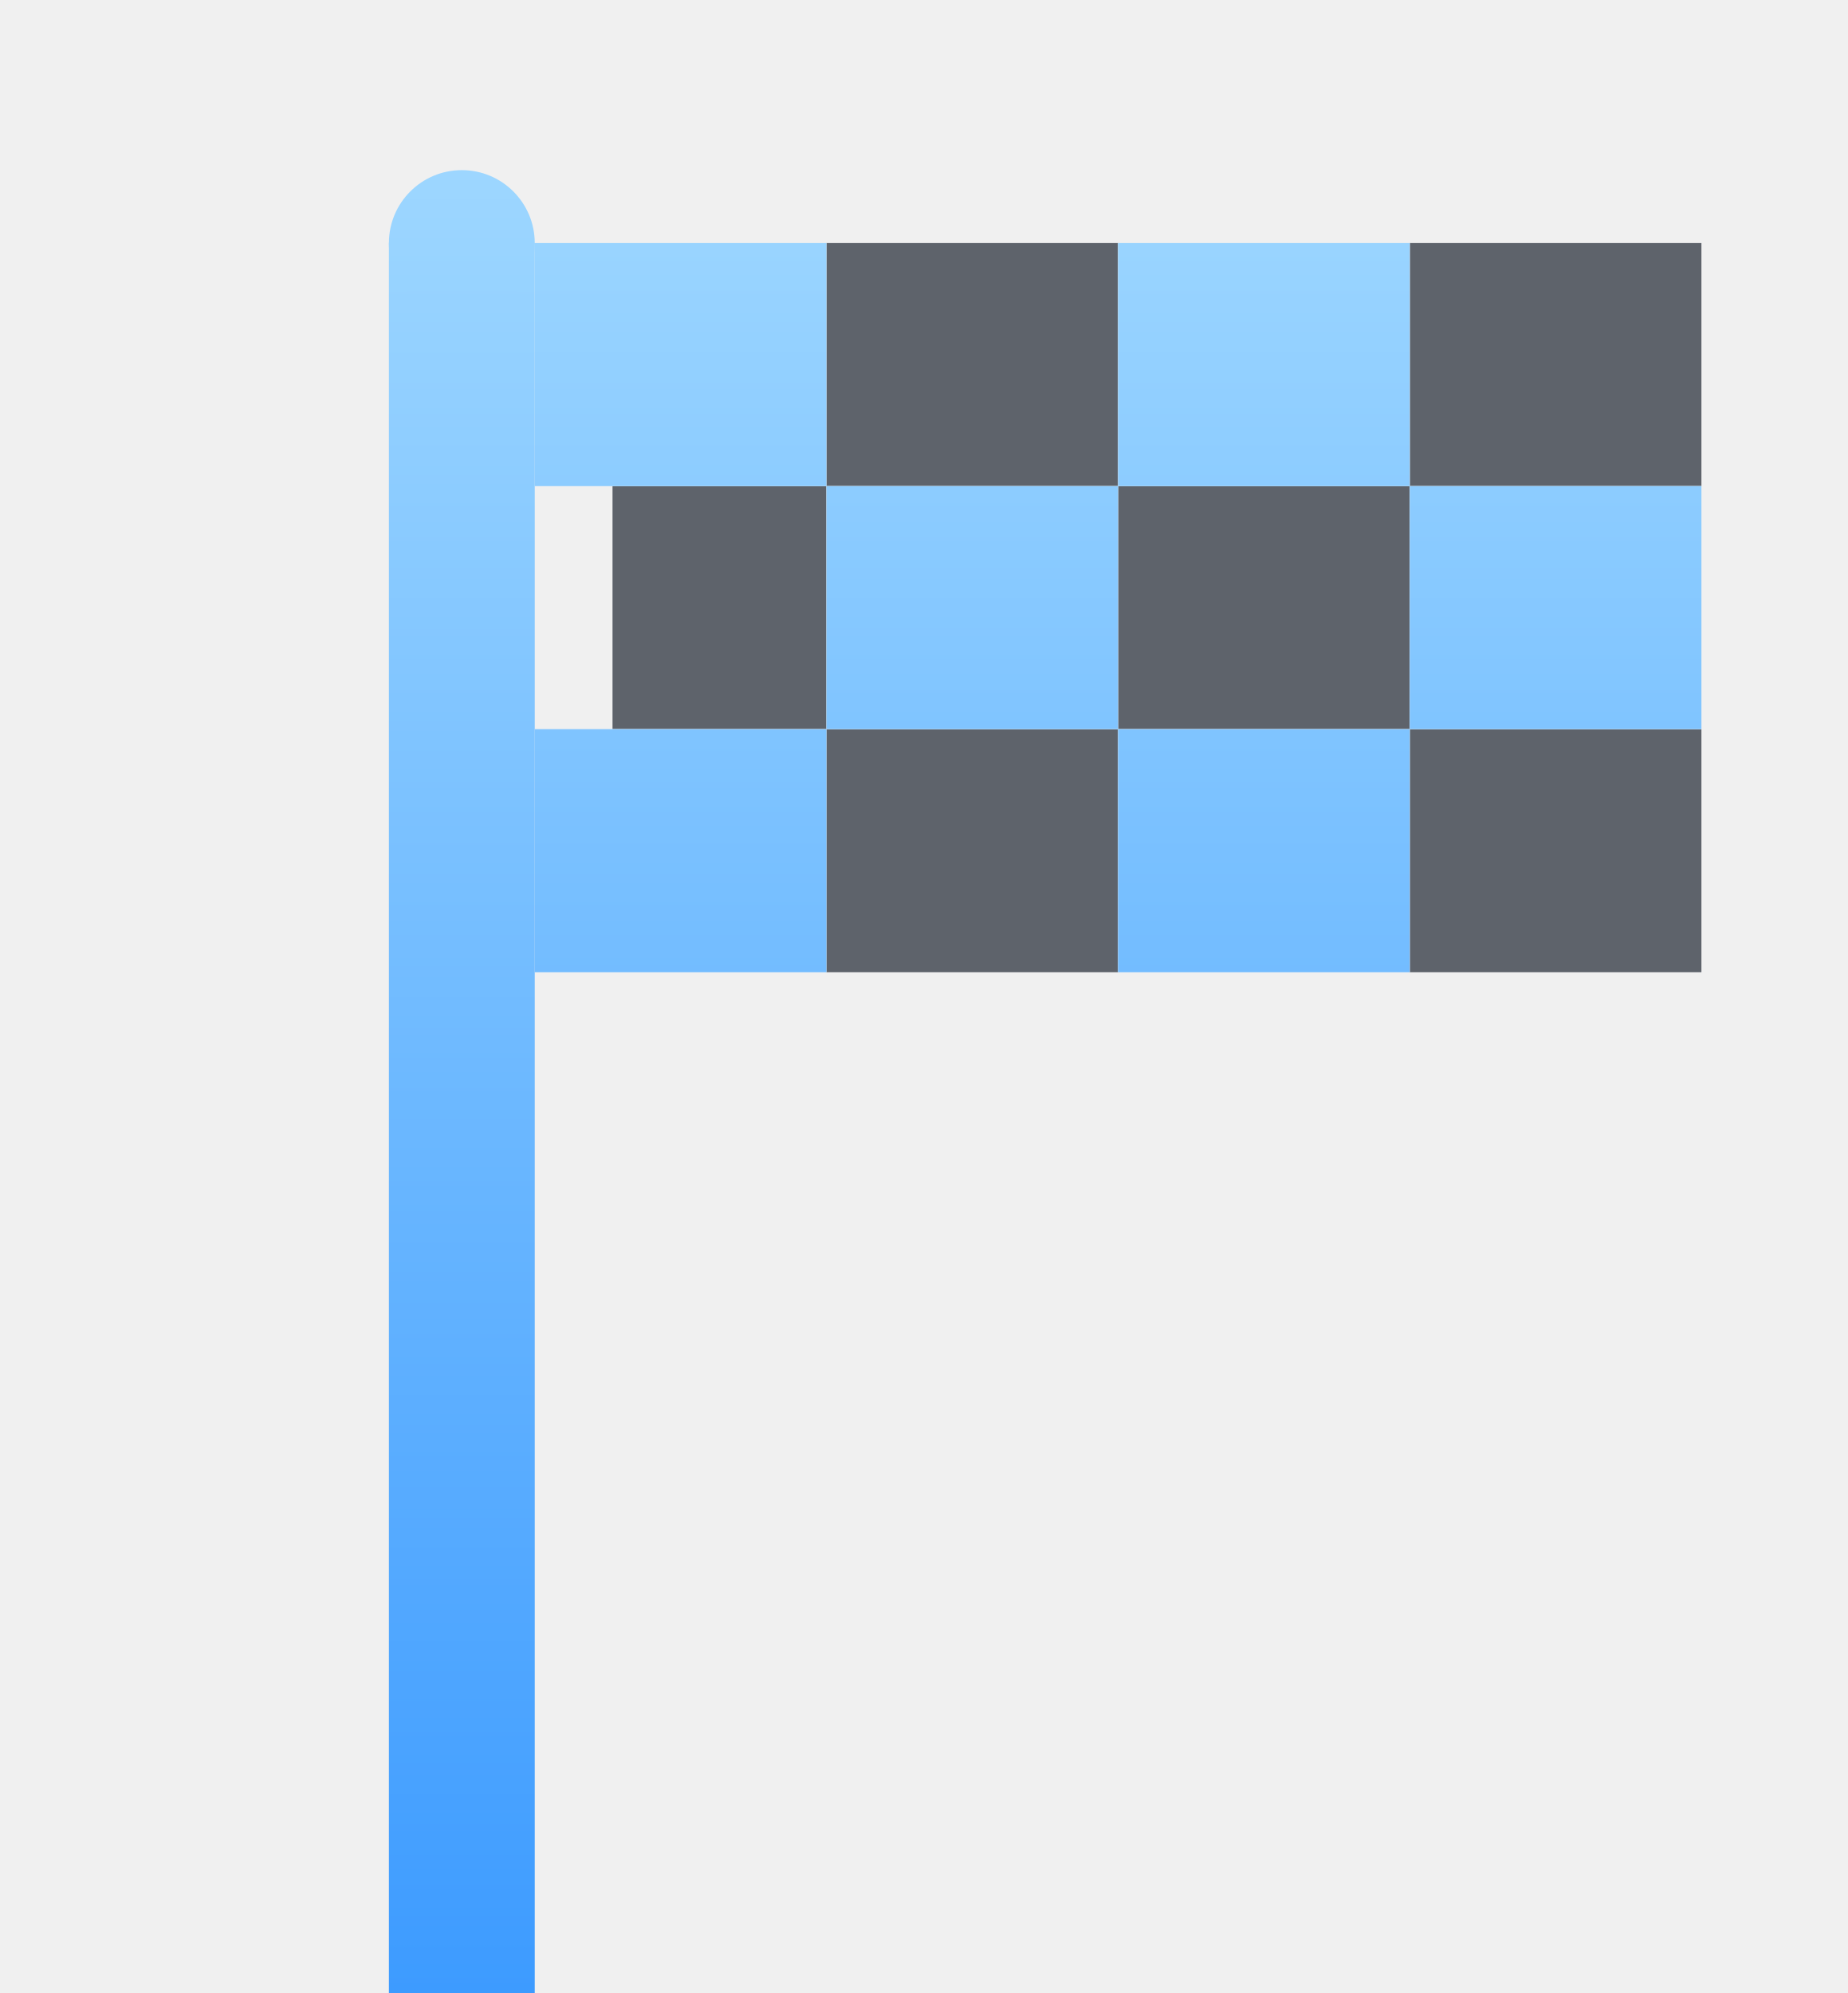
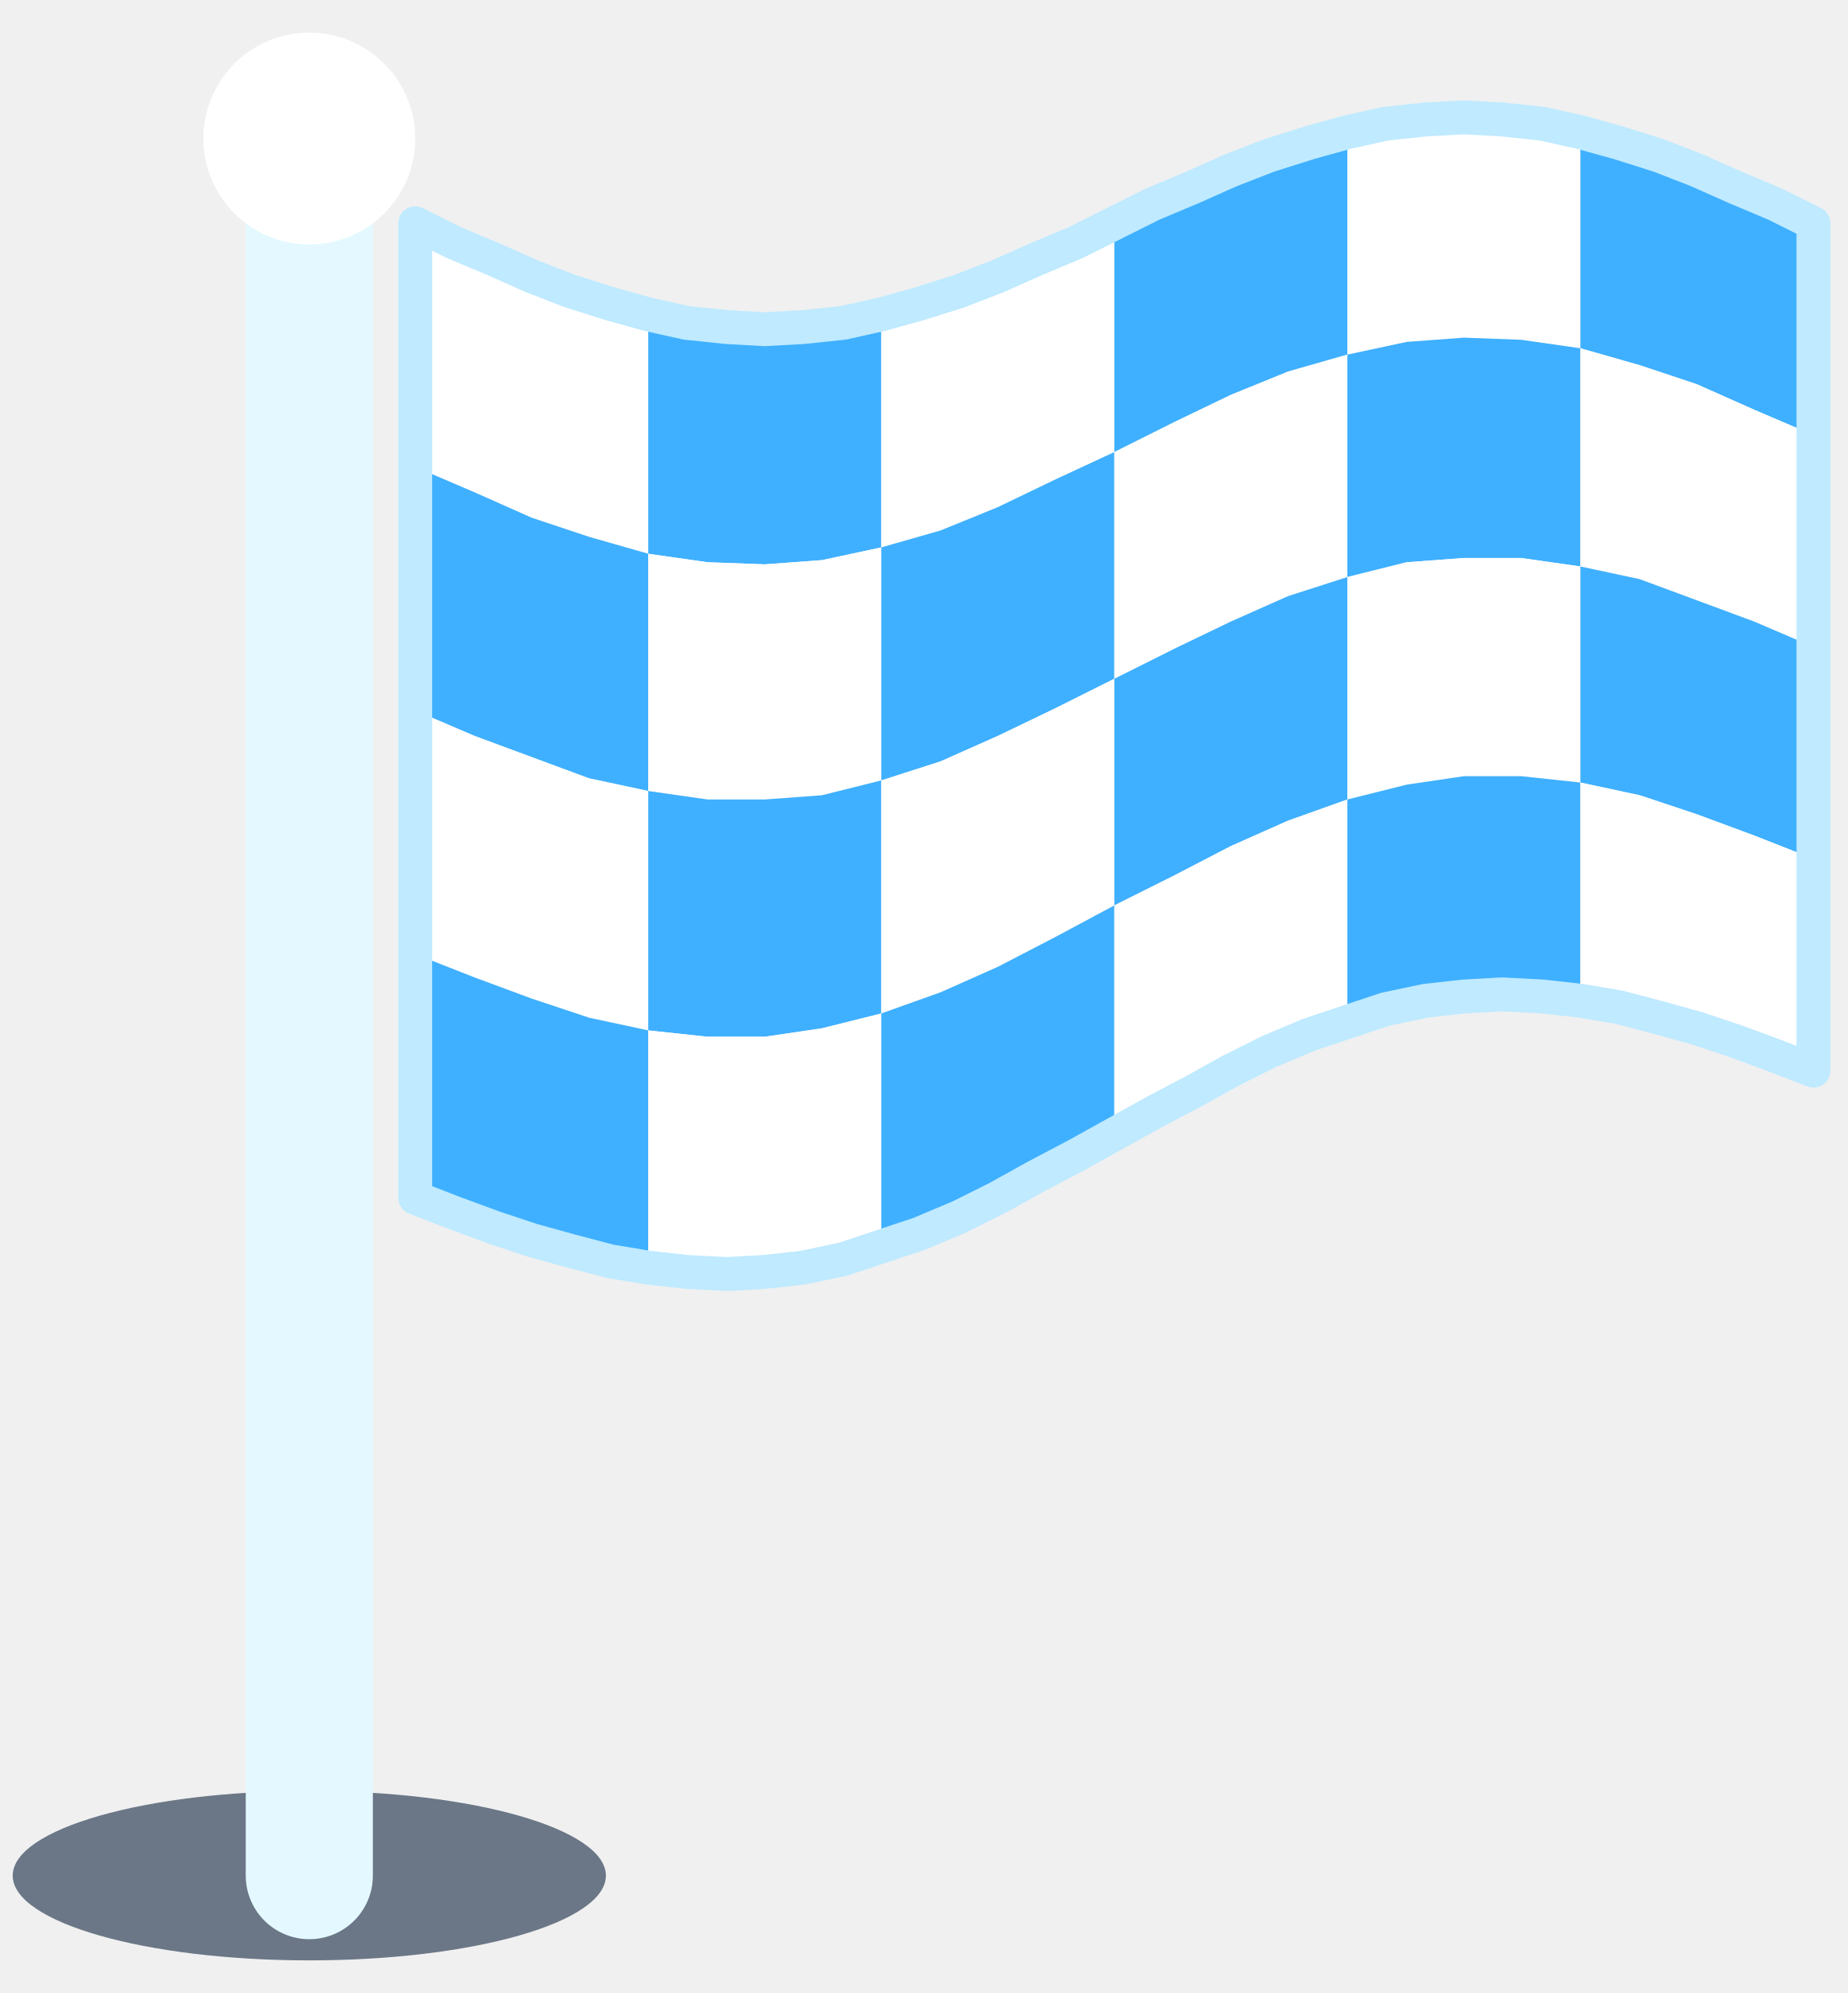
- <svg xmlns="http://www.w3.org/2000/svg" width="38" height="41" viewBox="0 0 38 41">
+ <svg xmlns="http://www.w3.org/2000/svg" width="87.20" height="94.08" viewBox="7.40 0.46 87.20 94.08">
  <defs>
-     <linearGradient id="b" gradientUnits="userSpaceOnUse" x1="0" y1="0" x2="0" y2="41">
-       <stop offset="0" stop-color="#A6DCFF" />
-       <stop offset="1" stop-color="#3D9BFF" />
+     <linearGradient id="b" x1="0" y1="0" x2="0" y2="96" gradientUnits="userSpaceOnUse">
+       <stop offset="0" stop-color="#e3f9ff" />
+       <stop offset="1" stop-color="#5cc4ff" />
    </linearGradient>
-     <mask id="k" maskUnits="userSpaceOnUse" x="-8" y="-8" width="54" height="57">
-       <rect x="-8" y="-8" width="54" height="57" fill="#fff" />
-       <path d="M9.5 44 L9.5 5" fill="none" stroke="#000" stroke-width="6.2" stroke-linejoin="round" />
-       <path d="M11 5h6v5h-6ZM23 5h6v5h-6ZM17 10h6v5h-6ZM29 10h6v5h-6ZM11 15h6v5h-6ZM23 15h6v5h-6Z" fill="#000" stroke="none" />
-       <circle cx="9.5" cy="5" r="1.5" fill="#000" />
-     </mask>
+     <filter id="glow" x="-20%" y="-20%" width="140%" height="140%">
+       <feGaussianBlur stdDeviation="1.6" result="g" />
+       <feMerge>
+         <feMergeNode in="g" />
+         <feMergeNode in="SourceGraphic" />
+       </feMerge>
+     </filter>
  </defs>
-   <g mask="url(#k)" fill="none" stroke="#5E636B">
-     <path d="M17 5h6v5h-6ZM29 5h6v5h-6ZM11 10h6v5h-6ZM23 10h6v5h-6ZM17 15h6v5h-6ZM29 15h6v5h-6Z" fill="#5E636B" stroke="none" />
-   </g>
-   <path d="M9.5 44 L9.5 5" fill="none" stroke="url(#b)" stroke-width="3" stroke-linejoin="round" />
-   <path d="M11 5h6v5h-6ZM23 5h6v5h-6ZM17 10h6v5h-6ZM29 10h6v5h-6ZM11 15h6v5h-6ZM23 15h6v5h-6Z" fill="url(#b)" stroke="none" />
-   <circle cx="9.5" cy="5" r="1.5" fill="url(#b)" />
+   <ellipse cx="22" cy="89" rx="14" ry="4" fill="#6b7787" />
+   <path d="M22,89 V9" stroke="#e3f9ff" stroke-width="6" stroke-linecap="round" />
+   <circle cx="22" cy="7" r="5" fill="#ffffff" />
+   <polygon points="27.0,11.0 29.8,12.3 32.5,13.5 35.2,14.5 38.0,15.3 38.0,26.6 35.2,25.8 32.5,24.9 29.8,23.7 27.0,22.5" fill="#ffffff" />
+   <polygon points="38.0,15.3 40.8,15.8 43.5,16.0 46.2,15.8 49.0,15.3 49.0,26.3 46.2,26.9 43.5,27.1 40.8,27.0 38.0,26.6" fill="#3fb0ff" />
+   <polygon points="49.0,15.3 51.8,14.5 54.5,13.5 57.2,12.3 60.0,11.0 60.0,21.8 57.2,23.1 54.5,24.4 51.8,25.5 49.0,26.3" fill="#ffffff" />
+   <polygon points="60.0,11.0 62.8,9.7 65.5,8.5 68.2,7.5 71.0,6.7 71.0,17.2 68.2,18.0 65.5,19.1 62.8,20.4 60.0,21.8" fill="#3fb0ff" />
+   <polygon points="71.0,6.7 73.8,6.2 76.5,6.0 79.2,6.2 82.0,6.7 82.0,16.9 79.2,16.5 76.5,16.4 73.8,16.6 71.0,17.2" fill="#ffffff" />
+   <polygon points="82.0,6.7 84.8,7.5 87.5,8.5 90.2,9.7 93.0,11.0 93.0,21.0 90.2,19.8 87.5,18.6 84.8,17.7 82.0,16.9" fill="#3fb0ff" />
+   <polygon points="27.0,22.5 29.8,23.7 32.5,24.9 35.2,25.8 38.0,26.6 38.0,37.8 35.2,37.2 32.5,36.2 29.8,35.2 27.0,34.0" fill="#3fb0ff" />
+   <polygon points="38.0,26.6 40.8,27.0 43.5,27.1 46.2,26.9 49.0,26.3 49.0,37.3 46.2,38.0 43.5,38.2 40.8,38.2 38.0,37.8" fill="#ffffff" />
+   <polygon points="49.0,26.3 51.8,25.5 54.5,24.4 57.2,23.1 60.0,21.8 60.0,32.5 57.2,33.9 54.5,35.2 51.8,36.4 49.0,37.3" fill="#3fb0ff" />
+   <polygon points="60.0,21.8 62.8,20.4 65.5,19.1 68.2,18.0 71.0,17.2 71.0,27.7 68.2,28.6 65.5,29.8 62.8,31.1 60.0,32.5" fill="#ffffff" />
+   <polygon points="71.0,17.2 73.8,16.6 76.5,16.4 79.2,16.5 82.0,16.9 82.0,27.2 79.2,26.8 76.5,26.8 73.8,27.0 71.0,27.7" fill="#3fb0ff" />
+   <polygon points="82.0,16.9 84.8,17.7 87.5,18.6 90.2,19.8 93.0,21.0 93.0,31.0 90.2,29.8 87.5,28.8 84.8,27.8 82.0,27.2" fill="#ffffff" />
+   <polygon points="27.0,34.0 29.8,35.2 32.5,36.2 35.2,37.2 38.0,37.8 38.0,49.1 35.2,48.5 32.5,47.6 29.8,46.6 27.0,45.5" fill="#ffffff" />
+   <polygon points="38.0,37.8 40.8,38.2 43.5,38.2 46.2,38.0 49.0,37.3 49.0,48.3 46.2,49.0 43.5,49.4 40.8,49.4 38.0,49.1" fill="#3fb0ff" />
+   <polygon points="49.0,37.3 51.8,36.4 54.5,35.2 57.2,33.9 60.0,32.5 60.0,43.2 57.2,44.7 54.5,46.1 51.8,47.3 49.0,48.3" fill="#ffffff" />
+   <polygon points="60.0,32.5 62.8,31.1 65.5,29.8 68.2,28.6 71.0,27.7 71.0,38.2 68.2,39.2 65.5,40.4 62.8,41.8 60.0,43.2" fill="#3fb0ff" />
+   <polygon points="71.0,27.7 73.8,27.0 76.5,26.8 79.2,26.8 82.0,27.2 82.0,37.4 79.2,37.1 76.5,37.1 73.8,37.5 71.0,38.2" fill="#ffffff" />
+   <polygon points="82.0,27.2 84.8,27.8 87.5,28.8 90.2,29.8 93.0,31.0 93.0,41.0 90.2,39.9 87.5,38.9 84.8,38.0 82.0,37.4" fill="#3fb0ff" />
+   <polygon points="27.0,45.5 29.8,46.6 32.5,47.6 35.2,48.5 38.0,49.1 38.0,60.3 35.2,59.8 32.5,59.0 29.8,58.0 27.0,57.0" fill="#3fb0ff" />
+   <polygon points="38.0,49.1 40.8,49.4 43.5,49.4 46.2,49.0 49.0,48.3 49.0,59.3 46.2,60.1 43.5,60.5 40.8,60.6 38.0,60.3" fill="#ffffff" />
+   <polygon points="49.0,48.3 51.8,47.3 54.5,46.1 57.2,44.7 60.0,43.2 60.0,54.0 57.2,55.5 54.5,57.0 51.8,58.3 49.0,59.3" fill="#3fb0ff" />
+   <polygon points="60.0,43.2 62.8,41.8 65.5,40.4 68.2,39.2 71.0,38.2 71.0,48.7 68.2,49.7 65.5,51.0 62.8,52.5 60.0,54.0" fill="#ffffff" />
+   <polygon points="71.0,38.2 73.8,37.5 76.5,37.1 79.2,37.1 82.0,37.4 82.0,47.7 79.2,47.4 76.5,47.5 73.8,47.9 71.0,48.7" fill="#3fb0ff" />
+   <polygon points="82.0,37.4 84.8,38.0 87.5,38.9 90.2,39.9 93.0,41.0 93.0,51.0 90.2,50.0 87.5,49.0 84.8,48.2 82.0,47.7" fill="#ffffff" />
+   <polygon points="27.0,11.0 28.8,11.9 30.7,12.7 32.5,13.5 34.3,14.2 36.2,14.8 38.0,15.3 39.8,15.7 41.7,15.9 43.5,16.0 45.3,15.9 47.2,15.7 49.0,15.3 50.8,14.8 52.7,14.2 54.5,13.5 56.3,12.7 58.2,11.9 60.0,11.0 61.8,10.1 63.7,9.3 65.5,8.5 67.3,7.8 69.2,7.2 71.0,6.7 72.8,6.3 74.7,6.1 76.5,6.0 78.3,6.1 80.2,6.3 82.0,6.7 83.8,7.2 85.7,7.8 87.5,8.5 89.3,9.3 91.2,10.1 93.0,11.0 93.0,51.0 91.2,50.3 89.3,49.6 87.5,49.0 85.7,48.5 83.8,48.0 82.0,47.7 80.2,47.5 78.3,47.4 76.5,47.5 74.7,47.7 72.8,48.1 71.0,48.7 69.2,49.3 67.3,50.1 65.5,51.0 63.7,52.0 61.8,53.0 60.0,54.0 58.2,55.0 56.3,56.0 54.5,57.0 52.7,57.9 50.8,58.7 49.0,59.3 47.2,59.9 45.3,60.3 43.5,60.5 41.7,60.6 39.8,60.5 38.0,60.3 36.2,60.0 34.3,59.5 32.5,59.0 30.7,58.4 28.8,57.7 27.0,57.0" fill="none" stroke="#bfeaff" stroke-width="1.6" stroke-linejoin="round" />
</svg>
